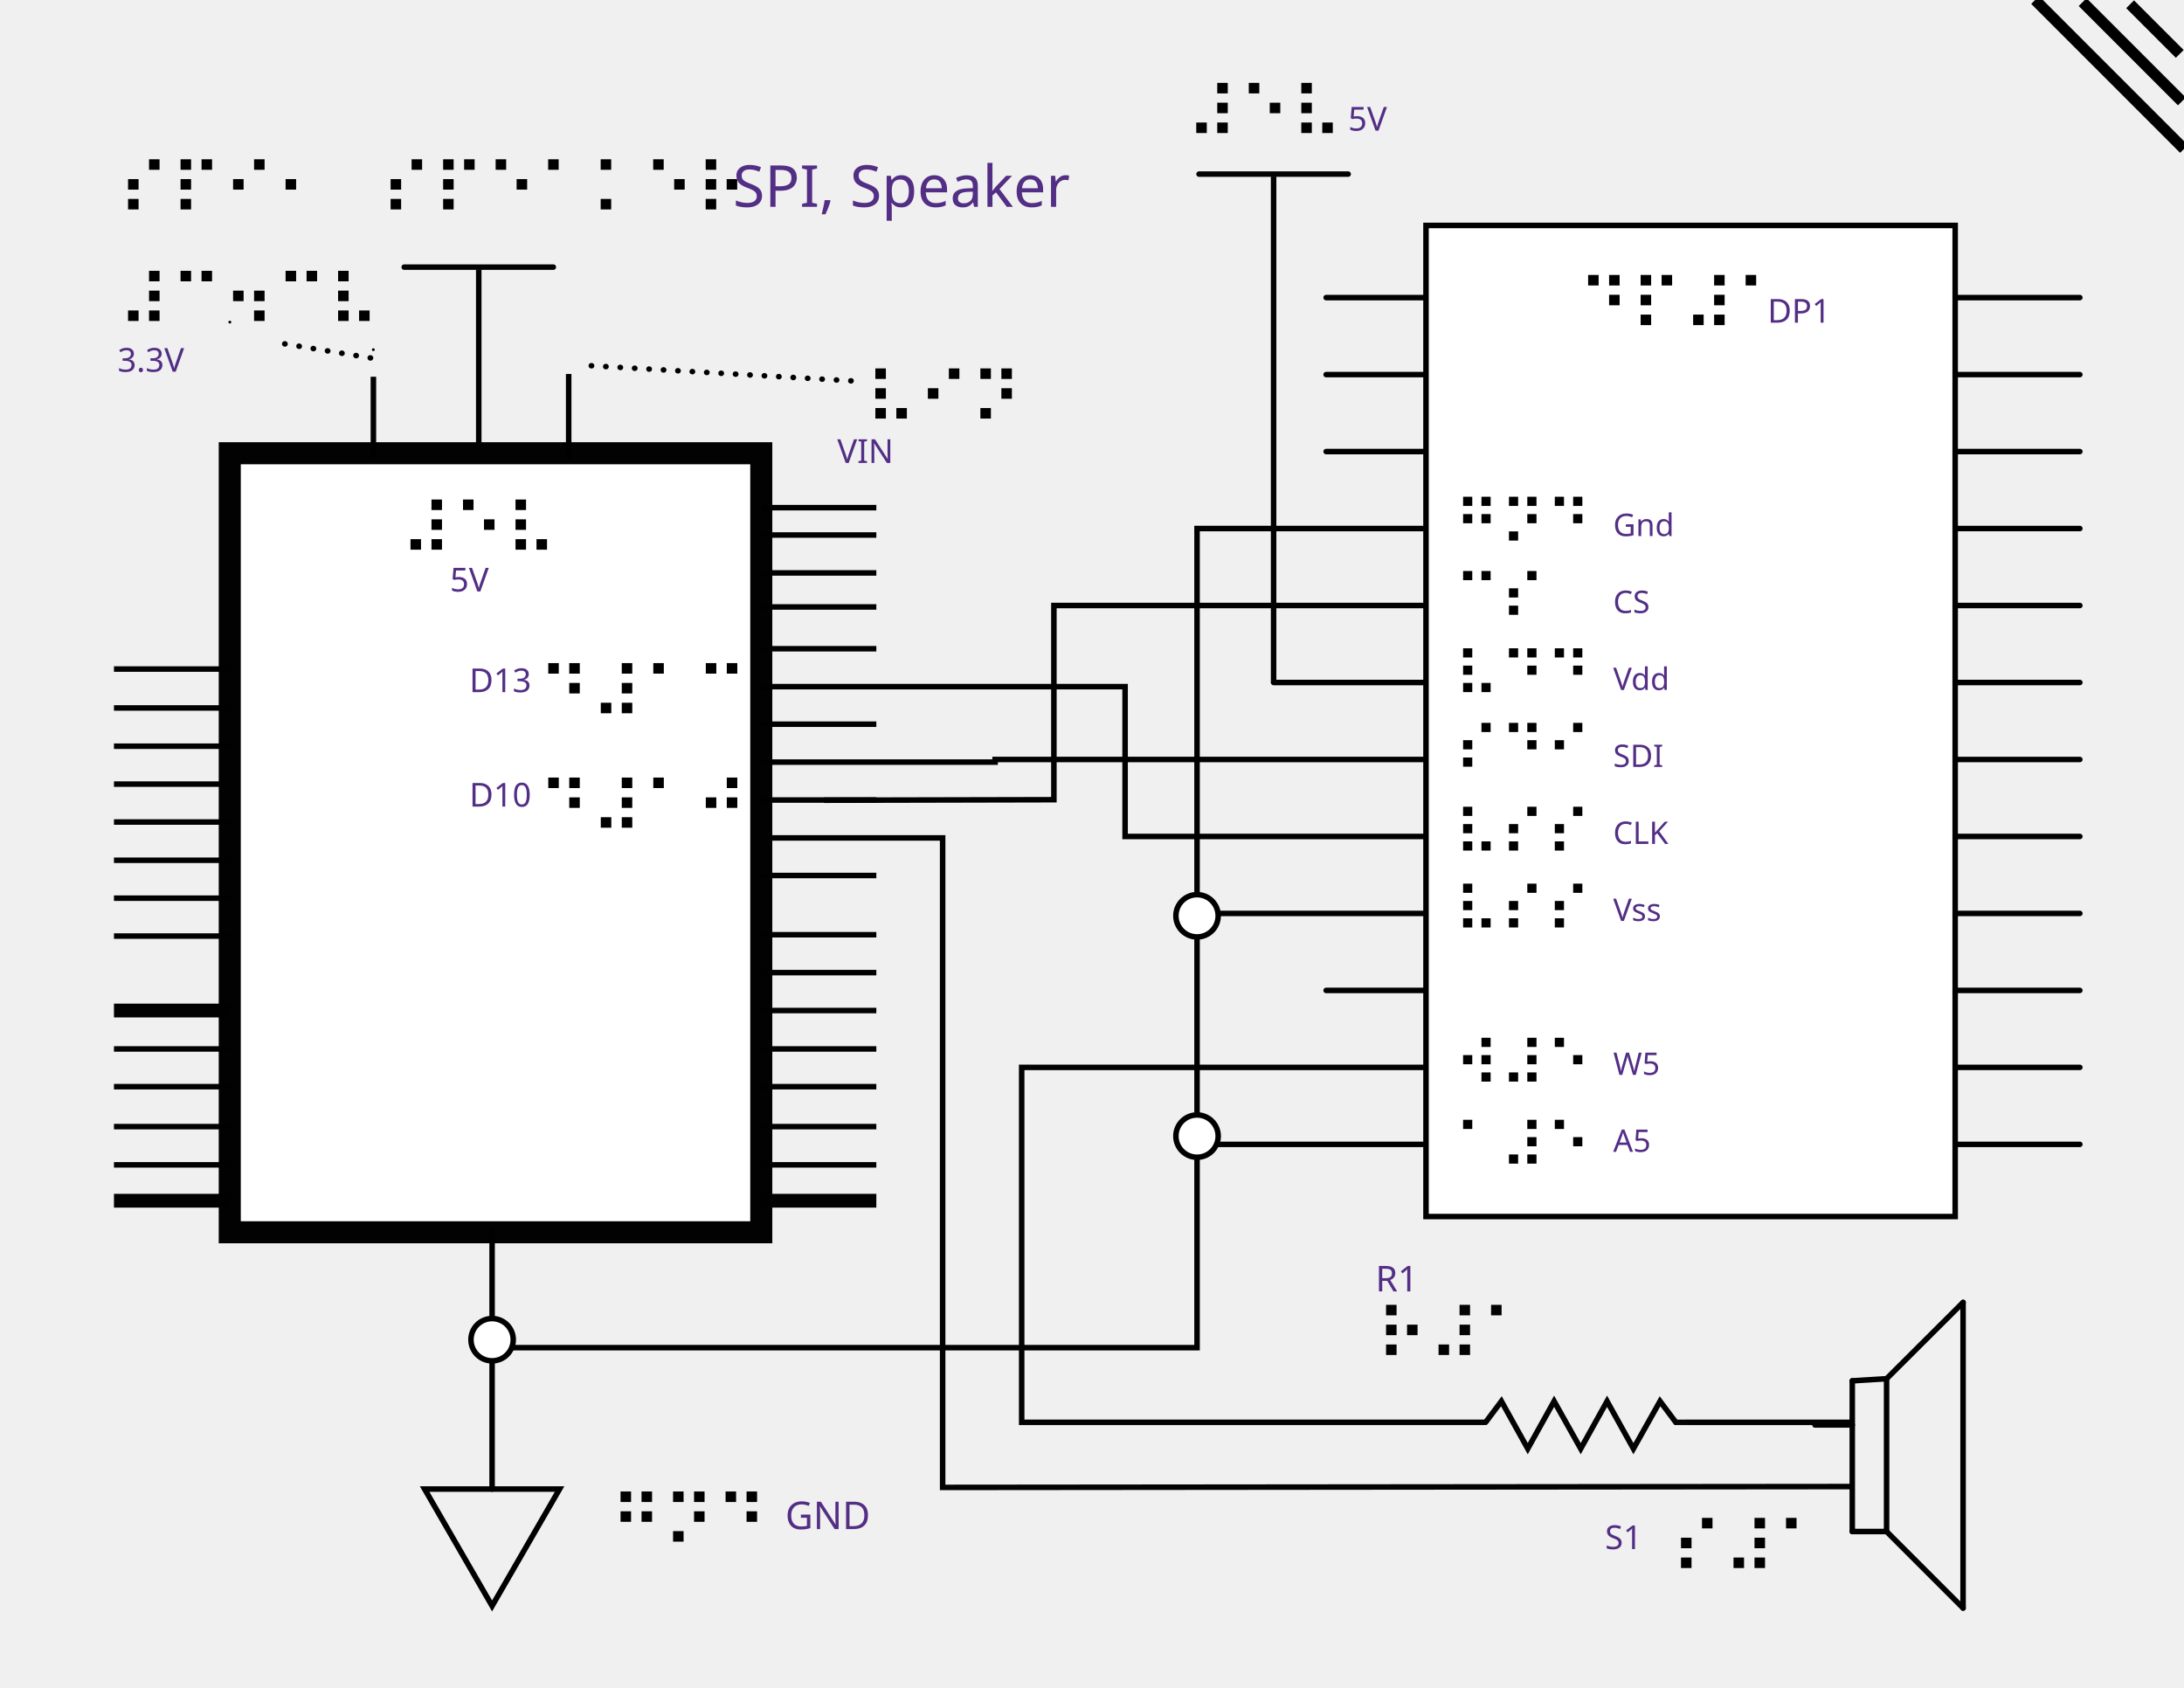
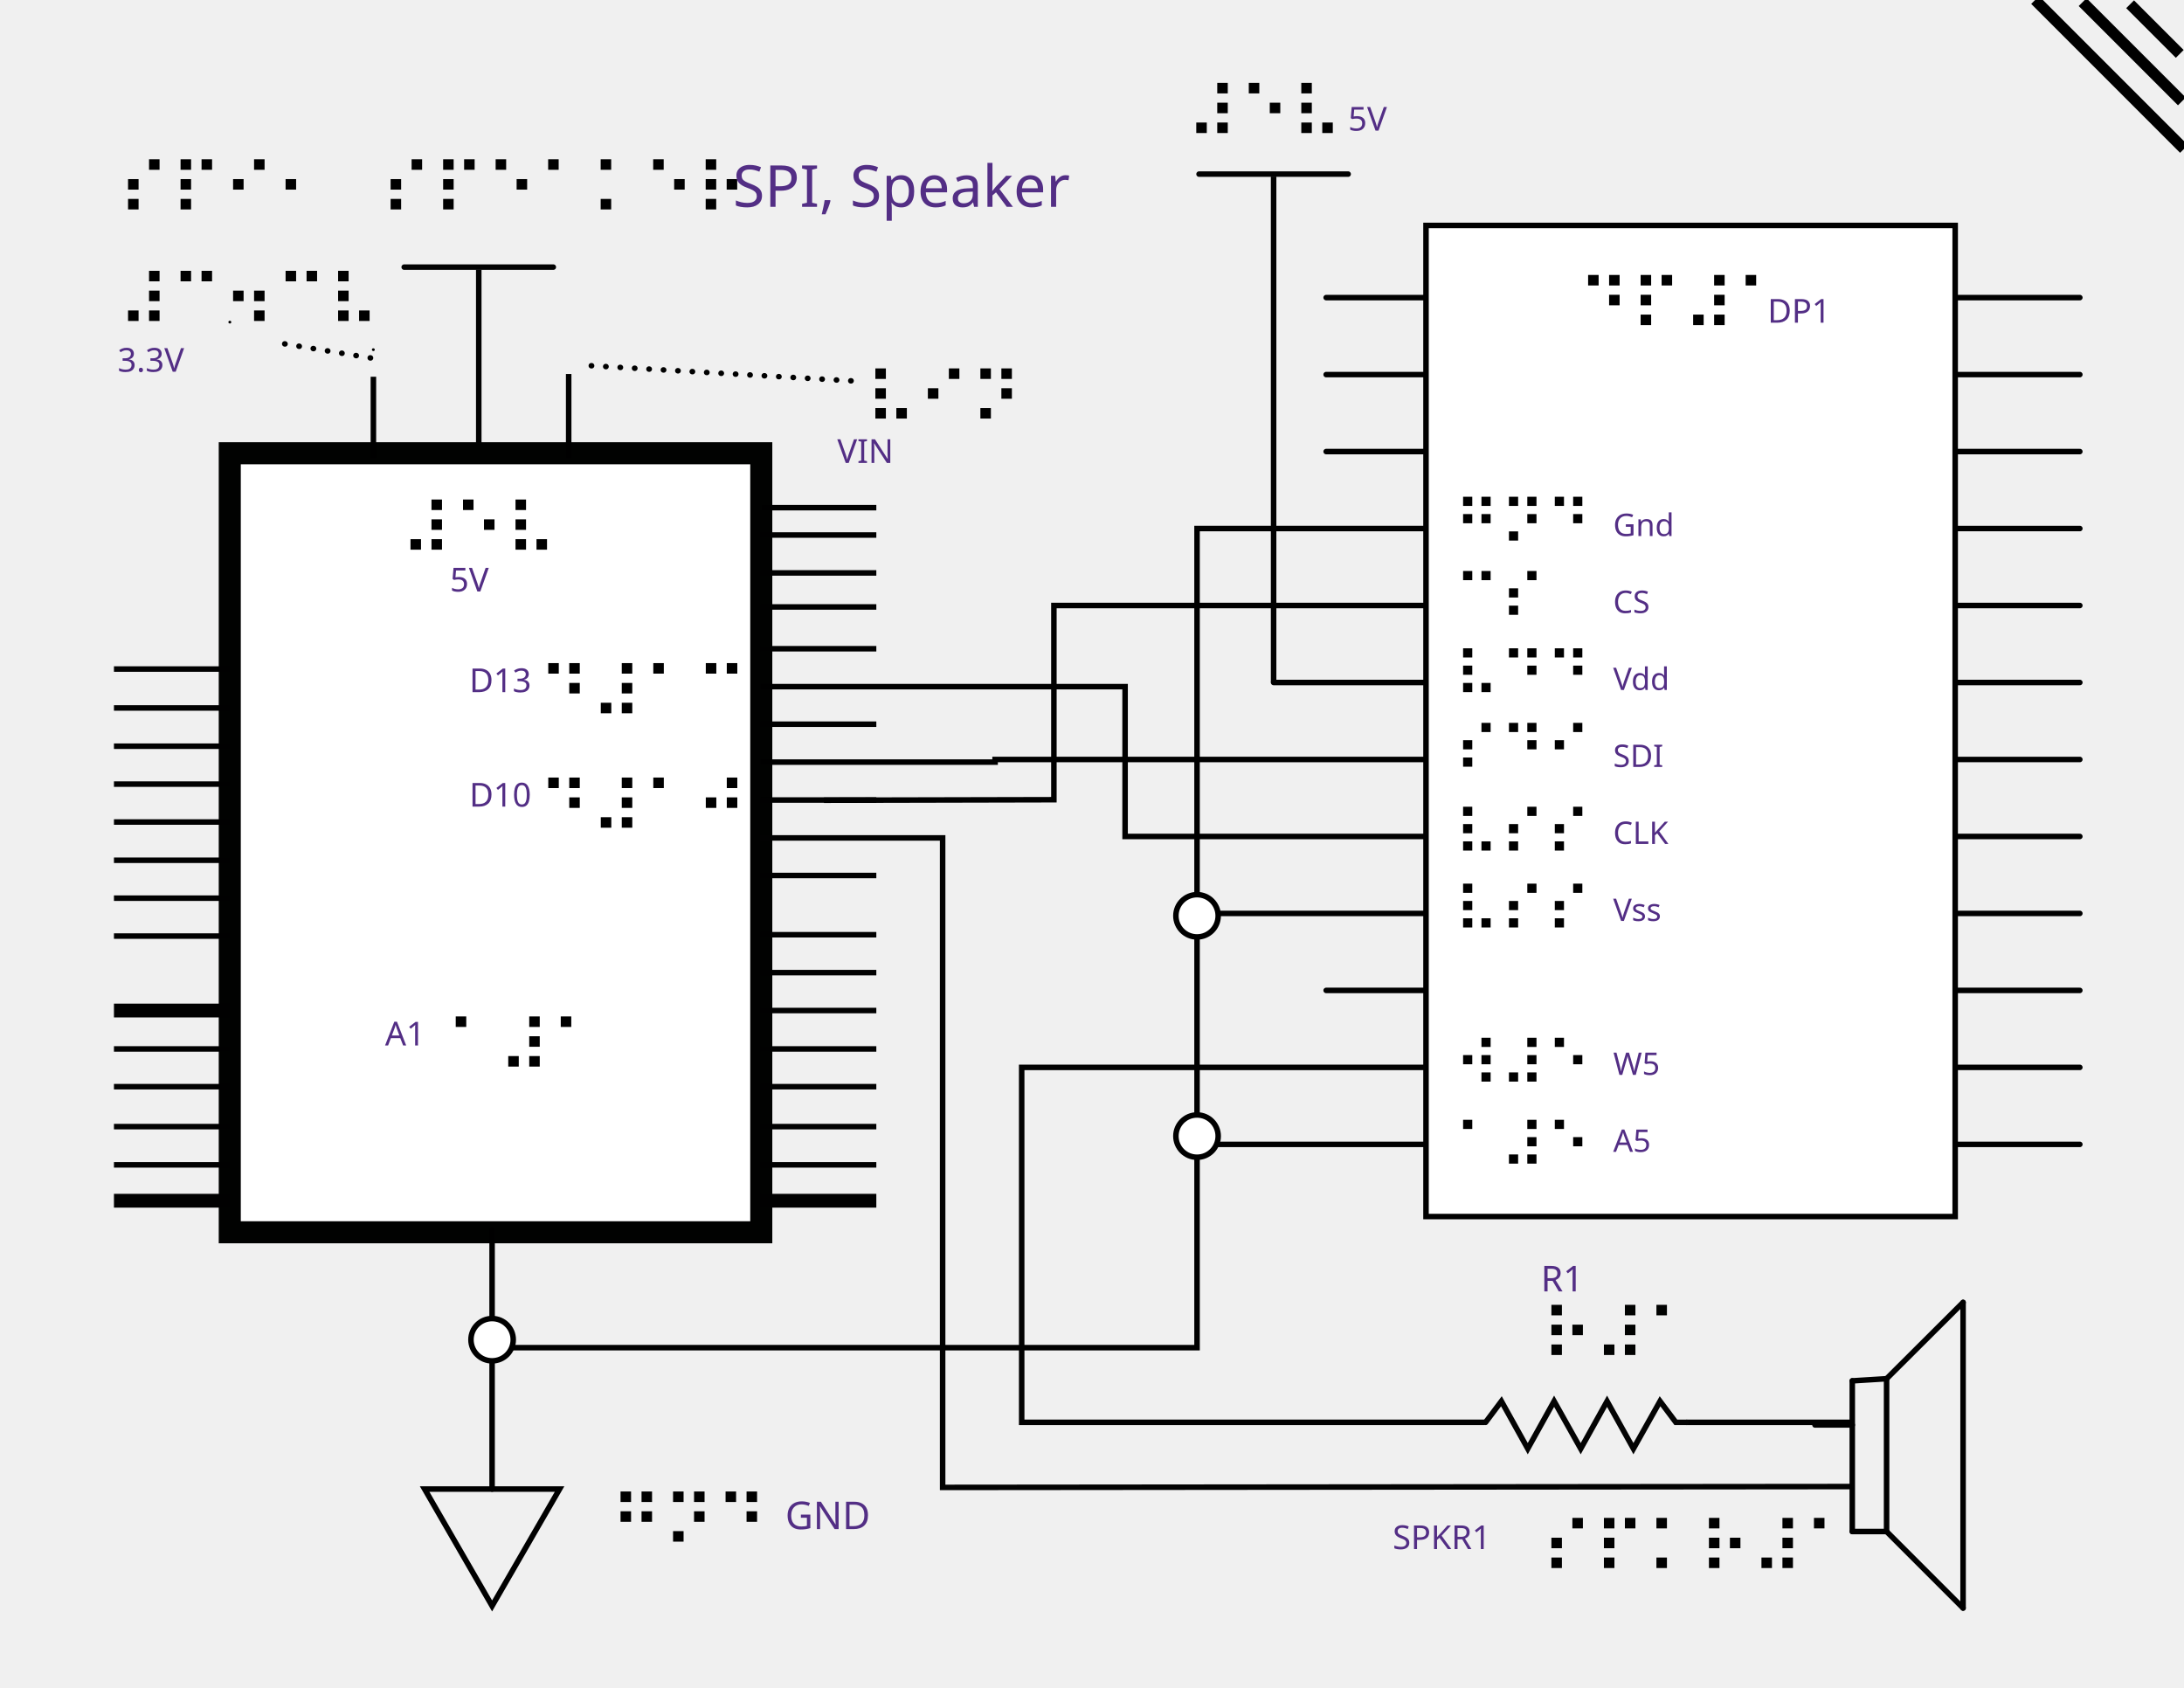
<svg xmlns="http://www.w3.org/2000/svg" version="1.1" id="Layer_1" x="0px" y="0px" width="792px" height="612px" viewBox="0 0 792 612" enable-background="new 0 0 792 612" xml:space="preserve">
  <g id="plaintext" display="none">
    <text transform="matrix(1 0 0 1 262.8433 340.8613)" display="inline" font-family="'MyriadPro-Regular'" font-size="17.733">Output</text>
    <text transform="matrix(1 0 0 1 162.7798 362.1406)" display="inline" font-family="'MyriadPro-Regular'" font-size="17.733">from microcontroller</text>
    <text transform="matrix(1 0 0 1 29.8711 236.959)" display="inline" font-family="'MyriadPro-Regular'" font-size="17.733">Digital Output</text>
    <text transform="matrix(1 0 0 1 404.5684 400.3926)" display="inline" font-family="'MyriadPro-Regular'" font-size="17.733">220Ω</text>
    <text transform="matrix(1 0 0 1 413.8398 467.625)" display="inline" font-family="'MyriadPro-Regular'" font-size="17.733">LED</text>
  </g>
  <g id="Braille_1_">
    <text transform="matrix(1 0 0 1 42.626 78.0645)" font-family="'AppleBraille'" font-size="26">⠎⠏⠊⠂⠀⠎⠏⠑⠁⠅⠑⠗</text>
  </g>
  <text transform="matrix(1 0 0 1 265.7847 75)" fill="#532E85" font-family="'ArialMT'" font-size="21">SPI, Speaker</text>
  <g>
    <g transform="translate(126.231,26.6186)">
      <g id="schematic">
        <rect x="-42.91" y="137.719" fill="#FFFFFF" stroke="#010201" stroke-width="8" stroke-linecap="round" width="192.747" height="282.479" />
        <line id="connector63pin" fill="none" stroke="#000000" stroke-width="2" stroke-miterlimit="10" x1="150.053" y1="157.455" x2="191.556" y2="157.455" />
        <path id="connector56pin_1_" fill="none" stroke="#000000" stroke-width="2" stroke-miterlimit="10" d="M150.053,352.463" />
        <line id="connector86pin" fill="none" stroke="#000000" stroke-width="2" stroke-miterlimit="10" x1="9.178" y1="109.988" x2="9.178" y2="139.504" />
        <line id="connector40pin" fill="none" x1="50.585" y1="103.988" x2="44.585" y2="139.504" />
        <rect id="connector40terminal" x="49.724" y="102.269" fill="none" width="1.723" height="1.719" />
        <line id="connector46pin" fill="none" x1="44.585" y1="127.274" x2="44.585" y2="139.504" />
        <rect id="connector46terminal" x="49.724" y="102.269" fill="none" width="1.723" height="1.719" />
        <path id="connector87pin_1_" fill="none" stroke="#000000" stroke-width="2" stroke-miterlimit="10" d="M44.585,139.504" />
        <line id="connector90pin" fill="none" stroke="#000000" stroke-width="2" stroke-miterlimit="10" x1="79.992" y1="108.988" x2="79.992" y2="139.504" />
      </g>
    </g>
  </g>
  <g>
    <g transform="translate(0,64.2787)">
      <g id="schematic_2_">
        <text transform="matrix(1 0 0 1 42.626 70.5114)" fill="#532E85" font-family="'ArialMT'" font-size="12">3.3V</text>
        <text transform="matrix(1 0 0 1 303.627 103.5729)" fill="#532E85" font-family="'ArialMT'" font-size="12">VIN</text>
        <text transform="matrix(1 0 0 1 163.1811 150.1881)" fill="#532E85" font-family="'ArialMT'" font-size="12">5V</text>
        <text transform="matrix(1 0 0 1 488.8926 -16.9144)" fill="#532E85" font-family="'ArialMT'" font-size="12">5V</text>
      </g>
    </g>
  </g>
  <text transform="matrix(1 0 0 1 221.2231 561.1152)" font-family="'AppleBraille'" font-size="26">⠛⠝⠙</text>
  <text transform="matrix(1 0 0 1 145.0483 201.4336)" font-family="'AppleBraille'" font-size="26">⠼⠑⠧</text>
  <text transform="matrix(1 0 0 1 430 50.3643)" font-family="'AppleBraille'" font-size="26">⠼⠑⠧</text>
  <text transform="matrix(1 0 0 1 313.627 153.8926)" font-family="'AppleBraille'" font-size="26">⠧⠊⠝</text>
  <text transform="matrix(1 0 0 1 42.626 118.5088)" font-family="'AppleBraille'" font-size="26">⠼⠉⠲⠉⠧</text>
  <text transform="matrix(1 0 0 1 284.771 554.4434)" fill="#532E85" font-family="'ArialMT'" font-size="13.909">GND</text>
  <g>
    <path fill="none" stroke="#414141" stroke-width="2" stroke-linecap="round" d="M176.785,110.509" />
    <path fill="none" stroke="#414141" stroke-width="2" stroke-linecap="round" d="M175.708,114.062" />
  </g>
  <g>
    <path fill="none" stroke="#414141" stroke-width="2" stroke-linecap="round" d="M190.605,114.062" />
  </g>
  <g>
    <path fill="none" stroke="#000000" stroke-width="2" stroke-miterlimit="10" d="M175.708,114.062" />
  </g>
  <g>
    <path fill="none" stroke="#000000" stroke-width="2" stroke-miterlimit="10" d="M308.627,408.785" />
  </g>
  <g>
    <path fill="none" stroke="#414141" stroke-width="2" stroke-linecap="round" d="M179.663,448.816" />
  </g>
  <path fill="none" stroke="#030303" stroke-width="2" stroke-linecap="round" d="M180.108,448.816" />
  <g>
    <g>
      <path fill="none" stroke="#000000" stroke-width="2" stroke-linecap="round" d="M179.625,448.816" />
      <path fill="none" stroke="#000000" stroke-width="2" stroke-linecap="round" d="M179.911,455.558" />
    </g>
  </g>
  <g>
    <g>
      <path fill="none" stroke="#000000" stroke-width="2" stroke-linecap="round" stroke-miterlimit="10" d="M254.299,119.908" />
      <line fill="none" stroke="#000000" stroke-width="2" stroke-linecap="round" stroke-miterlimit="10" stroke-dasharray="0.103,5.133" x1="308.627" y1="138.086" x2="210.608" y2="132.389" />
    </g>
  </g>
  <g>
    <g>
      <line fill="none" stroke="#000000" stroke-linecap="round" stroke-miterlimit="10" x1="135.409" y1="126.79" x2="135.36" y2="126.781" />
      <line fill="none" stroke="#000000" stroke-linecap="round" stroke-miterlimit="10" x1="83.37" y1="116.799" x2="83.321" y2="116.79" />
    </g>
  </g>
  <g>
    <line fill="none" stroke="#000000" stroke-width="4" stroke-miterlimit="10" x1="755.229" y1="0.772" x2="791.227" y2="36.771" />
    <line fill="none" stroke="#000000" stroke-width="4" stroke-miterlimit="10" x1="738" y1="0" x2="792" y2="54" />
    <line fill="none" stroke="#000000" stroke-width="4" stroke-miterlimit="10" x1="772.457" y1="1.543" x2="790.457" y2="19.543" />
  </g>
  <line fill="none" stroke="#010101" stroke-width="2" stroke-miterlimit="10" x1="83.321" y1="242.592" x2="41.323" y2="242.592" />
  <line fill="none" stroke="#010101" stroke-width="2" stroke-miterlimit="10" x1="83.321" y1="256.703" x2="41.323" y2="256.703" />
  <line fill="none" stroke="#010101" stroke-width="2" stroke-miterlimit="10" x1="83.321" y1="270.57" x2="41.323" y2="270.57" />
  <line fill="none" stroke="#010101" stroke-width="2" stroke-miterlimit="10" x1="83.321" y1="284.313" x2="41.323" y2="284.313" />
  <line fill="none" stroke="#010101" stroke-width="2" stroke-miterlimit="10" x1="83.321" y1="298.058" x2="41.323" y2="298.058" />
  <line fill="none" stroke="#010101" stroke-width="2" stroke-miterlimit="10" x1="83.321" y1="311.926" x2="41.323" y2="311.926" />
  <line fill="none" stroke="#010101" stroke-width="2" stroke-miterlimit="10" x1="83.321" y1="325.672" x2="41.323" y2="325.672" />
  <line fill="none" stroke="#010101" stroke-width="2" stroke-miterlimit="10" x1="83.321" y1="339.414" x2="41.323" y2="339.414" />
  <line fill="none" stroke="#010101" stroke-width="5" stroke-miterlimit="10" x1="83.321" y1="366.411" x2="41.323" y2="366.411" />
  <line fill="none" stroke="#010101" stroke-width="2" stroke-miterlimit="10" x1="83.321" y1="380.338" x2="41.323" y2="380.338" />
  <line fill="none" stroke="#010101" stroke-width="2" stroke-miterlimit="10" x1="83.321" y1="394.021" x2="41.323" y2="394.021" />
  <line fill="none" stroke="#010101" stroke-width="2" stroke-miterlimit="10" x1="83.321" y1="408.502" x2="41.323" y2="408.502" />
  <line fill="none" stroke="#010101" stroke-width="2" stroke-miterlimit="10" x1="83.321" y1="422.369" x2="41.323" y2="422.369" />
  <line fill="none" stroke="#010101" stroke-width="5" stroke-miterlimit="10" x1="83.321" y1="435.377" x2="41.323" y2="435.377" />
  <line fill="none" stroke="#010101" stroke-width="2" stroke-miterlimit="10" x1="317.787" y1="366.411" x2="275.789" y2="366.411" />
  <line fill="none" stroke="#010101" stroke-width="2" stroke-miterlimit="10" x1="317.787" y1="352.666" x2="275.789" y2="352.666" />
  <line fill="none" stroke="#010101" stroke-width="2" stroke-miterlimit="10" x1="317.787" y1="338.924" x2="275.789" y2="338.924" />
  <line fill="none" stroke="#010101" stroke-width="2" stroke-miterlimit="10" x1="317.787" y1="317.447" x2="275.789" y2="317.447" />
  <line fill="none" stroke="#010101" stroke-width="2" stroke-miterlimit="10" x1="317.787" y1="290.081" x2="275.789" y2="290.081" />
  <line fill="none" stroke="#010101" stroke-width="2" stroke-miterlimit="10" x1="317.787" y1="262.592" x2="275.789" y2="262.592" />
  <polyline fill="none" stroke="#000000" stroke-width="2" stroke-miterlimit="10" points="516.735,275.383 450.912,275.383   360.857,275.383 360.857,276.338 343.18,276.338 275.789,276.338 " />
  <polyline fill="none" stroke="#000000" stroke-width="2" stroke-miterlimit="10" points="516.735,303.296 450.912,303.296   408,303.296 408,248.971 317.787,248.971 275.789,248.971 " />
  <line fill="none" stroke="#010101" stroke-width="2" stroke-miterlimit="10" x1="317.787" y1="235.227" x2="275.789" y2="235.227" />
  <line fill="none" stroke="#010101" stroke-width="2" stroke-miterlimit="10" x1="317.787" y1="207.738" x2="275.789" y2="207.738" />
  <line fill="none" stroke="#010101" stroke-width="2" stroke-miterlimit="10" x1="317.787" y1="220.074" x2="275.789" y2="220.074" />
  <line fill="none" stroke="#010101" stroke-width="2" stroke-miterlimit="10" x1="317.787" y1="193.996" x2="275.789" y2="193.996" />
  <line fill="none" stroke="#010101" stroke-width="2" stroke-miterlimit="10" x1="317.787" y1="380.338" x2="275.789" y2="380.338" />
  <line fill="none" stroke="#010101" stroke-width="2" stroke-miterlimit="10" x1="317.787" y1="394.021" x2="275.789" y2="394.021" />
  <line fill="none" stroke="#010101" stroke-width="2" stroke-miterlimit="10" x1="317.787" y1="408.502" x2="275.789" y2="408.502" />
  <line fill="none" stroke="#010101" stroke-width="2" stroke-miterlimit="10" x1="317.787" y1="422.369" x2="275.789" y2="422.369" />
  <line fill="none" stroke="#010101" stroke-width="5" stroke-miterlimit="10" x1="317.787" y1="435.377" x2="275.789" y2="435.377" />
  <line fill="none" stroke="#000000" stroke-width="2" stroke-linecap="round" stroke-miterlimit="10" stroke-dasharray="0.103,5.133" x1="134.36" y1="129.781" x2="98.5" y2="123.908" />
  <g>
    <g>
      <g transform="translate(191.548,91.3167)">
        <g id="schematic_6_">
          <path id="connector0pin_6_" fill="none" stroke="#000000" stroke-width="2" stroke-linecap="round" d="M-13.095,448.613v-94.051      " />
          <g id="connector0terminal_2_">
				</g>
        </g>
      </g>
    </g>
  </g>
  <polygon fill="none" stroke="#000000" stroke-width="2" stroke-linecap="round" points="202.918,539.928 178.453,582.303   153.988,539.928 " />
  <rect x="517.122" y="81.741" fill="#FFFFFF" stroke="#000000" stroke-width="2" stroke-linecap="round" width="191.897" height="359.368" />
  <line id="connector23pin" fill="none" stroke="#000000" stroke-width="2" stroke-linecap="round" x1="709.407" y1="107.908" x2="754.229" y2="107.908" />
  <line id="connector22pin" fill="none" stroke="#000000" stroke-width="2" stroke-linecap="round" x1="709.407" y1="135.822" x2="754.229" y2="135.822" />
  <line id="connector21pin" fill="none" stroke="#000000" stroke-width="2" stroke-linecap="round" x1="709.407" y1="163.734" x2="754.229" y2="163.734" />
  <line id="connector20pin" fill="none" stroke="#000000" stroke-width="2" stroke-linecap="round" x1="709.407" y1="191.642" x2="754.229" y2="191.642" />
  <line id="connector19pin" fill="none" stroke="#000000" stroke-width="2" stroke-linecap="round" x1="709.407" y1="219.556" x2="754.229" y2="219.556" />
  <line id="connector18pin" fill="none" stroke="#000000" stroke-width="2" stroke-linecap="round" x1="709.407" y1="247.469" x2="754.229" y2="247.469" />
  <line id="connector17pin" fill="none" stroke="#000000" stroke-width="2" stroke-linecap="round" x1="709.407" y1="275.383" x2="754.229" y2="275.383" />
  <line id="connector16pin" fill="none" stroke="#000000" stroke-width="2" stroke-linecap="round" x1="709.407" y1="303.296" x2="754.229" y2="303.296" />
  <line id="connector15pin" fill="none" stroke="#000000" stroke-width="2" stroke-linecap="round" x1="709.407" y1="331.205" x2="754.229" y2="331.205" />
  <line id="connector14pin" fill="none" stroke="#000000" stroke-width="2" stroke-linecap="round" x1="709.407" y1="359.115" x2="754.229" y2="359.115" />
  <line id="connector13pin" fill="none" stroke="#000000" stroke-width="2" stroke-linecap="round" x1="709.407" y1="387.027" x2="754.229" y2="387.027" />
  <line id="connector12pin" fill="none" stroke="#000000" stroke-width="2" stroke-linecap="round" x1="709.407" y1="414.942" x2="754.229" y2="414.942" />
  <line id="connector0pin" fill="none" stroke="#000000" stroke-width="2" stroke-linecap="round" x1="480.912" y1="107.908" x2="516.735" y2="107.908" />
  <line id="connector1pin" fill="none" stroke="#000000" stroke-width="2" stroke-linecap="round" x1="480.912" y1="135.822" x2="516.735" y2="135.822" />
  <line id="connector2pin" fill="none" stroke="#000000" stroke-width="2" stroke-linecap="round" x1="480.912" y1="163.734" x2="516.735" y2="163.734" />
  <polyline id="connector3pin_2_" fill="none" stroke="#000000" stroke-width="2" stroke-miterlimit="10" points="179.625,488.653   434.09,488.653 434.09,191.642 450.912,191.642 516.735,191.642 " />
  <g>
    <text transform="matrix(1 0 0 1 584.9941 194.3594)" fill="#532E85" font-family="'ArialMT'" font-size="11.278">Gnd</text>
  </g>
  <g>
    <text transform="matrix(1 0 0 1 584.9941 222.2715)" fill="#532E85" font-family="'ArialMT'" font-size="11.278">CS</text>
  </g>
  <line id="connector5pin" fill="none" stroke="#000000" stroke-width="2" stroke-linecap="round" x1="461.857" y1="247.469" x2="516.735" y2="247.469" />
  <g>
    <text transform="matrix(1 0 0 1 584.9941 250.1816)" fill="#532E85" font-family="'ArialMT'" font-size="11.278">Vdd</text>
  </g>
  <g>
    <text transform="matrix(1 0 0 1 584.9941 278.0938)" fill="#532E85" font-family="'ArialMT'" font-size="11.278">SDI</text>
  </g>
  <g>
    <text transform="matrix(1 0 0 1 584.9941 306.0059)" fill="#532E85" font-family="'ArialMT'" font-size="11.278">CLK</text>
  </g>
  <line id="connector8pin" fill="none" stroke="#000000" stroke-width="2" stroke-linecap="round" x1="434.09" y1="331.205" x2="516.735" y2="331.205" />
  <g>
    <text transform="matrix(1 0 0 1 584.9941 333.9209)" fill="#532E85" font-family="'ArialMT'" font-size="11.278">Vss</text>
  </g>
  <line id="connector9pin" fill="none" stroke="#000000" stroke-width="2" stroke-linecap="round" x1="480.912" y1="359.115" x2="516.735" y2="359.115" />
  <g>
    <text transform="matrix(1 0 0 1 584.9941 389.7412)" fill="#532E85" font-family="'ArialMT'" font-size="11.278">W5</text>
  </g>
  <line id="connector11pin" fill="none" stroke="#000000" stroke-width="2" stroke-linecap="round" x1="434.09" y1="414.942" x2="516.735" y2="414.942" />
  <g>
    <text transform="matrix(1 0 0 1 584.9941 417.6533)" fill="#532E85" font-family="'ArialMT'" font-size="11.278">A5</text>
  </g>
  <text transform="matrix(1 0 0 1 527.2451 423.7666)" font-family="'AppleBraille'" font-size="22.705">⠁⠼⠑</text>
  <text transform="matrix(1 0 0 1 527.2451 394.0215)" font-family="'AppleBraille'" font-size="22.705">⠺⠼⠑</text>
  <text transform="matrix(1 0 0 1 527.2451 338.1377)" font-family="'AppleBraille'" font-size="22.705">⠧⠎⠎</text>
  <text transform="matrix(1 0 0 1 527.2451 310.2539)" font-family="'AppleBraille'" font-size="22.705">⠧⠎⠎</text>
  <text transform="matrix(1 0 0 1 527.2451 279.8408)" font-family="'AppleBraille'" font-size="22.705">⠎⠙⠊</text>
  <text transform="matrix(1 0 0 1 527.2451 252.7998)" font-family="'AppleBraille'" font-size="22.705">⠧⠙⠙</text>
  <text transform="matrix(1 0 0 1 527.2451 224.7715)" font-family="'AppleBraille'" font-size="22.705">⠉⠎</text>
  <text transform="matrix(1 0 0 1 527.2451 197.8516)" font-family="'AppleBraille'" font-size="22.705">⠛⠝⠙</text>
  <polyline fill="none" stroke="#000000" stroke-width="2" stroke-miterlimit="10" points="516.735,219.556 450.912,219.556   382.18,219.556 382.18,289.971 298.796,290.156 " />
  <circle fill="#FFFFFF" stroke="#000000" stroke-width="2" stroke-miterlimit="10" cx="434.09" cy="411.942" r="7.668" />
  <circle fill="#FFFFFF" stroke="#000000" stroke-width="2" stroke-miterlimit="10" cx="434.09" cy="332.061" r="7.668" />
  <circle fill="#FFFFFF" stroke="#000000" stroke-width="2" stroke-miterlimit="10" cx="178.453" cy="485.767" r="7.668" />
  <g>
    <path fill="none" stroke="#000000" stroke-width="2" stroke-linecap="round" d="M196.794,100.359" />
    <path fill="none" stroke="#000000" stroke-width="2" stroke-linecap="round" d="M129.568,100.359" />
  </g>
  <path id="connector0pin_3_" fill="none" stroke="#7A7A7A" stroke-width="2" stroke-linecap="round" stroke-miterlimit="10" d="  M173.616,97.756" />
  <path fill="none" stroke="#020202" stroke-width="2" stroke-linecap="round" d="M146.579,96.854h54.072" />
  <line id="connector2pin_2_" fill="none" stroke="#020202" stroke-width="2" stroke-miterlimit="10" x1="173.616" y1="97.756" x2="173.616" y2="160.893" />
  <g>
    <path fill="none" stroke="#000000" stroke-width="2" stroke-linecap="round" d="M479.035,66.634" />
    <path fill="none" stroke="#000000" stroke-width="2" stroke-linecap="round" d="M382.81,66.634" />
  </g>
  <path id="connector0pin_1_" fill="none" stroke="#7A7A7A" stroke-width="2" stroke-linecap="round" stroke-miterlimit="10" d="  M461.857,64.031" />
-   <path fill="none" stroke="#020202" stroke-width="2" stroke-linecap="round" d="M434.82,63.128h54.07" />
+   <path fill="none" stroke="#020202" stroke-width="2" stroke-linecap="round" d="M434.82,63.128h54.069" />
  <line id="connector2pin_1_" fill="none" stroke="#020202" stroke-width="2" stroke-miterlimit="10" x1="461.857" y1="64.031" x2="461.857" y2="247.469" />
  <g>
    <path fill="none" stroke="#000000" stroke-width="2" stroke-linecap="round" d="M698.204,44.954" />
    <path fill="none" stroke="#000000" stroke-width="2" stroke-linecap="round" d="M698.204,54.764" />
    <path fill="none" stroke="#000000" stroke-width="2" stroke-linecap="round" d="M698.204,44.954" />
    <path fill="none" stroke="#020202" stroke-width="2" stroke-miterlimit="10" d="M382.81,202.826" />
    <polyline fill="none" stroke="#020202" stroke-width="2" stroke-miterlimit="10" points="275.789,303.826 317.787,303.826    341.834,303.826 341.834,539.321 671.706,539.013  " />
  </g>
-   <text transform="matrix(1 0 0 1 498.8242 493.4355)" fill="#010201" font-family="'AppleBraille'" font-size="26">⠗⠼⠁ </text>
+   <text transform="matrix(1 0 0 1 558.7832 493.4355)" fill="#010201" font-family="'AppleBraille'" font-size="26">⠗⠼⠁ </text>
  <g id="partLabel_3_">
    <g transform="translate(260.005,35.4048)">
      <g id="schematicLabel_3_">
-         <text transform="matrix(1 0 0 1 238.8182 432.8452)" fill="#532E85" font-family="'ArialMT'" font-size="12.914">R1 </text>
+         <text transform="matrix(1 0 0 1 298.7772 432.8452)" fill="#532E85" font-family="'ArialMT'" font-size="12.914">R1 </text>
      </g>
    </g>
  </g>
  <path id="connector0pin_12_" fill="none" stroke="#020202" stroke-width="2" stroke-miterlimit="10" d="M370.5,488.027" />
  <text transform="matrix(1 0 0 1 170.1982 250.9707)" fill="#532E85" font-family="'ArialMT'" font-size="12">D13</text>
  <text transform="matrix(1 0 0 1 195.0122 260.75)" font-family="'AppleBraille'" font-size="26">⠙⠼⠁⠉</text>
+   <text transform="matrix(1 0 0 1 139.6416 379.082)" fill="#532E85" font-family="'ArialMT'" font-size="12">A1</text>
+   <text transform="matrix(1 0 0 1 161.4555 388.8613)" font-family="'AppleBraille'" font-size="26">⠁⠼⠁</text>
  <text transform="matrix(1 0 0 1 170.1982 292.4697)" fill="#532E85" font-family="'ArialMT'" font-size="12">D10</text>
  <text transform="matrix(1 0 0 1 195.0122 302.249)" font-family="'AppleBraille'" font-size="26">⠙⠼⠁⠚</text>
  <path fill="none" stroke="#000000" stroke-width="2" stroke-miterlimit="10" d="M659.676,497.295" />
  <g>
    <g transform="translate(283.421,55.4048)">
      <g transform="matrix(-1,0,0,-1,0,0)">
        <g id="schematic_5_">
          <path id="connector0pin_2_" fill="none" stroke="#000000" stroke-width="2" stroke-linecap="round" d="M-374.761-442.075" />
        </g>
      </g>
    </g>
  </g>
  <line fill="none" stroke="#000000" stroke-width="0.9" stroke-linecap="round" x1="684.145" y1="555.316" x2="684.145" y2="499.912" />
  <line fill="none" stroke="#000000" stroke-width="2" stroke-linecap="round" x1="711.887" y1="472.249" x2="684.145" y2="499.912" />
  <line fill="none" stroke="#000000" stroke-width="2" stroke-linecap="round" x1="684.145" y1="555.316" x2="684.145" y2="499.912" />
  <line fill="none" stroke="#000000" stroke-width="2" stroke-linecap="round" x1="711.887" y1="583.059" x2="684.145" y2="555.316" />
  <line fill="none" stroke="#000000" stroke-width="2" stroke-linecap="round" x1="711.887" y1="472.249" x2="711.887" y2="583.059" />
  <line fill="none" stroke="#000000" stroke-width="2" stroke-linecap="round" x1="684.145" y1="555.316" x2="671.706" y2="555.316" />
  <line fill="none" stroke="#000000" stroke-width="2" stroke-linecap="round" x1="684.145" y1="499.912" x2="671.706" y2="500.686" />
  <line fill="none" stroke="#000000" stroke-width="2" stroke-linecap="round" x1="671.706" y1="555.316" x2="671.706" y2="500.686" />
  <line fill="none" stroke="#000000" stroke-width="2" stroke-linecap="round" x1="658.182" y1="516.682" x2="671.706" y2="516.682" />
  <g>
    <g transform="translate(176.73,201.995)">
      <g id="schematic_7_">
        <path id="connector0pin_10_" fill="none" stroke="#797979" stroke-width="2" stroke-linecap="round" d="M375.39,314.504" />
      </g>
    </g>
  </g>
  <g>
    <path fill="none" stroke="#414141" stroke-width="2" stroke-linecap="round" d="M551.89,516.466" />
  </g>
  <path id="connector0pin_9_" fill="none" stroke="#7B7B7B" stroke-width="2" stroke-linecap="round" d="M601.137,517.497" />
  <path fill="none" stroke="#030303" stroke-width="2" stroke-linecap="round" d="M601.051,517.074" />
  <path fill="none" stroke="#030303" stroke-width="2" stroke-linecap="round" d="M536.316,516.911" />
  <g>
    <g>
      <path fill="none" stroke="#000000" stroke-width="2" stroke-linecap="round" d="M538.463,516.682" />
    </g>
  </g>
  <line id="connector0pin_8_" fill="none" stroke="#000000" stroke-width="2" stroke-miterlimit="10" x1="671.706" y1="515.729" x2="611.546" y2="515.729" />
  <polyline fill="none" stroke="#030303" stroke-width="2" stroke-linecap="round" points="538.726,515.729 544.463,508.079   554.023,525.283 563.58,508.079 573.226,525.283 582.783,508.079 592.342,525.283 601.988,508.079 607.724,515.729 611.546,515.729   " />
  <path id="connector0pin_11_" fill="none" stroke="#000000" stroke-width="2" stroke-linecap="round" d="M538.463,515.729" />
-   <path id="connector0pin_5_" fill="none" stroke="#020202" stroke-width="2" stroke-miterlimit="10" d="M516.735,387.027h-35.823  H370.5v128.698h167.963" />
+   <path id="connector0pin_5_" fill="none" stroke="#020202" stroke-width="2" stroke-miterlimit="10" d="M516.735,387.027h-35.823  H370.5v128.697h167.963" />
  <text transform="matrix(1 0 0 1 640.9921 117.0088)" fill="#532E85" font-family="'ArialMT'" font-size="12">DP1</text>
  <text transform="matrix(1 0 0 1 572.0986 120.0088)" font-family="'AppleBraille'" font-size="26">⠙⠏⠼⠁</text>
-   <text transform="matrix(1 0 0 1 582.0351 561.6875)" fill="#532E85" font-family="'ArialMT'" font-size="12">S1</text>
-   <text transform="matrix(1 0 0 1 605.7831 570.6875)" font-family="'AppleBraille'" font-size="26">⠎⠼⠁</text>
+   <text transform="matrix(1 0 0 1 505.0351 561.6875)" fill="#532E85" font-family="'ArialMT'" font-size="12">SPKR1</text>
+   <text transform="matrix(1 0 0 1 558.7831 570.6875)" font-family="'AppleBraille'" font-size="26">⠎⠏⠅⠗⠼⠁</text>
</svg>
